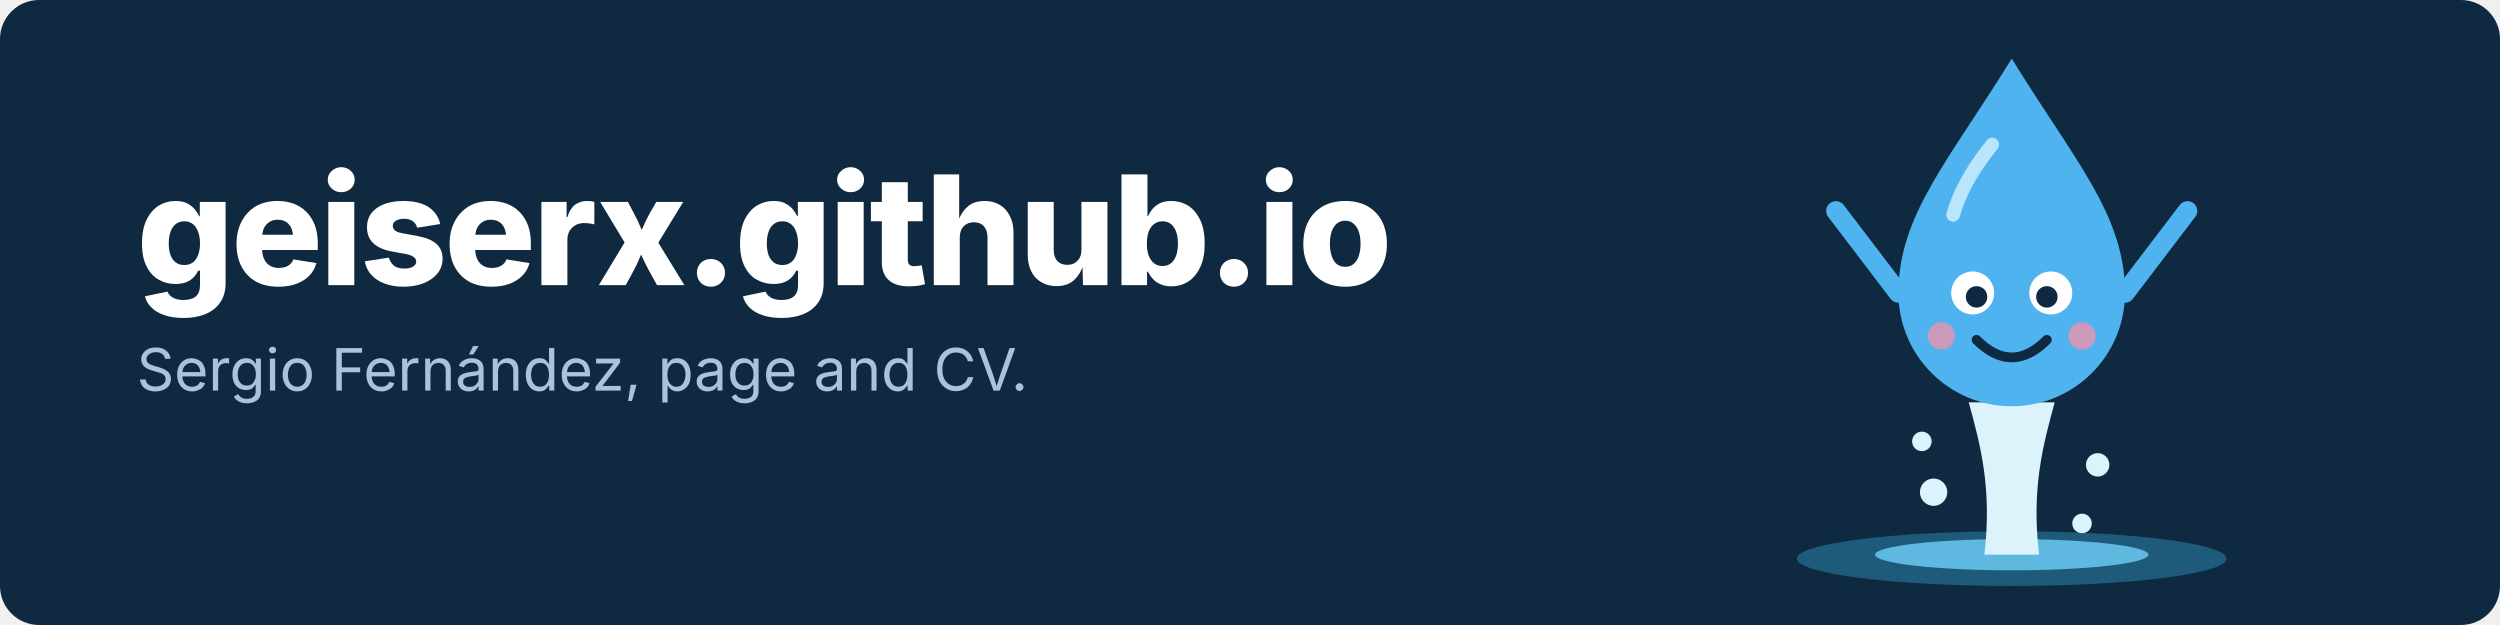
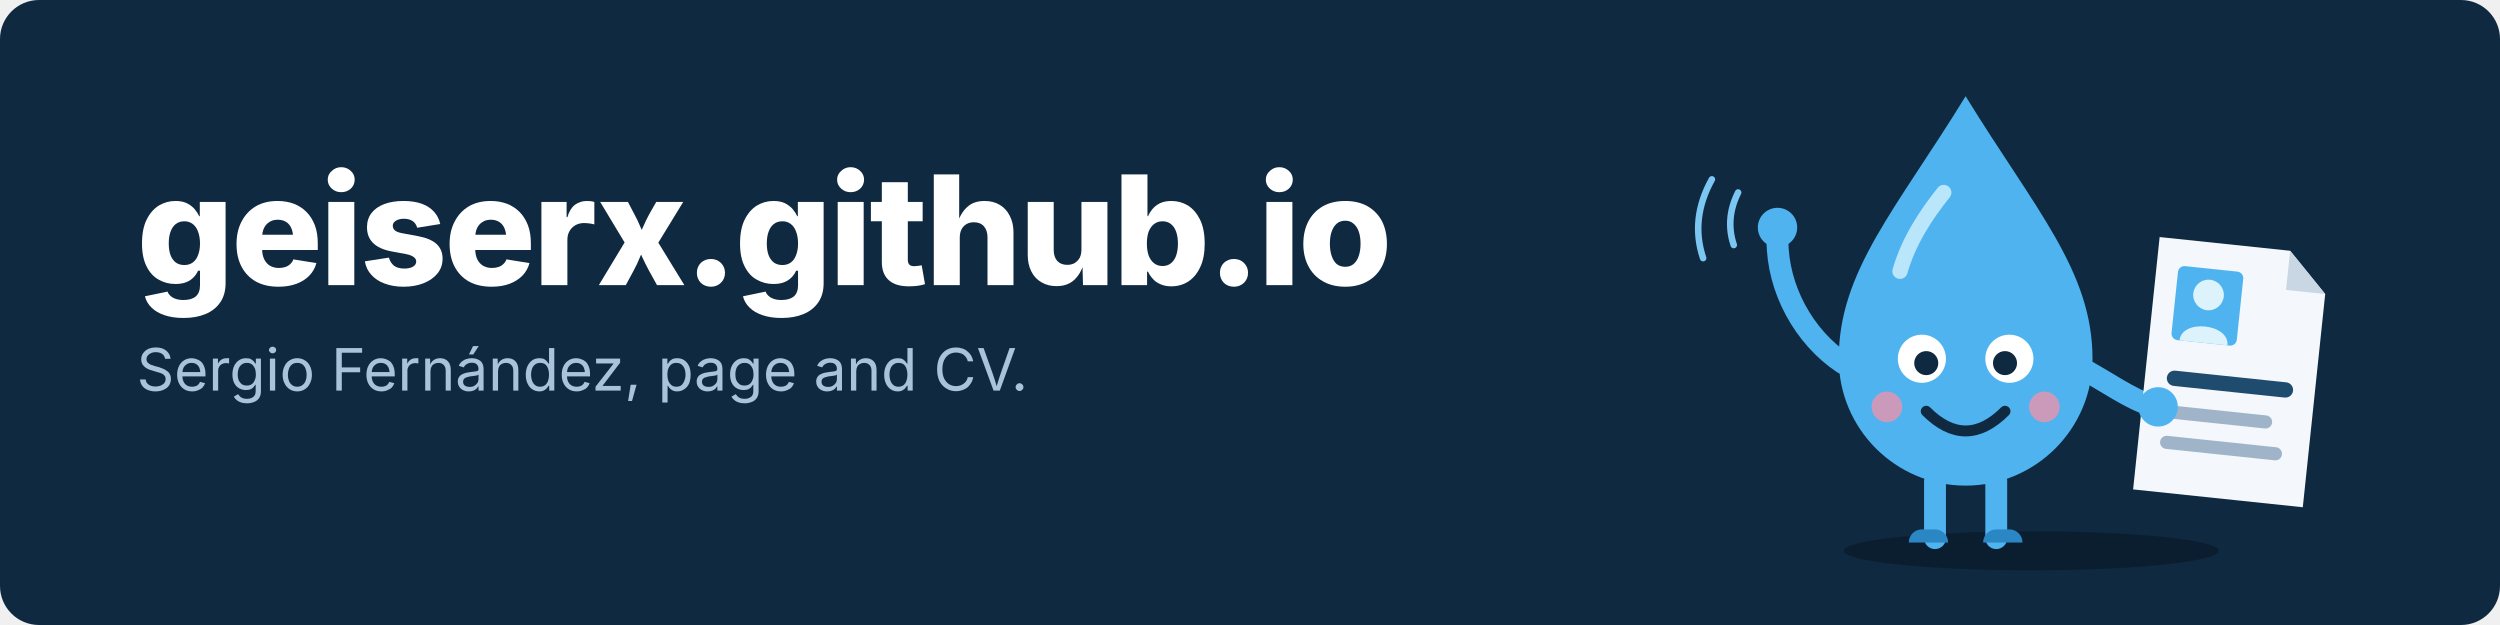
<svg xmlns="http://www.w3.org/2000/svg" viewBox="0 0 1280 320" width="1280" height="320" role="img" aria-label="geiserx.github.io">
  <defs>
    <clipPath id="c">
      <rect width="1280" height="320" rx="20" />
    </clipPath>
    <path id="g0" d="m24 16.8q-5.6 0-9.7-1.4q-4.2-1.4-6.7-3.9q-2.6-2.5-3.4-5.8l11.6-2.4q.4 1.2 1.4 2.1q1 1 2.7 1.6q1.7 .6 4 .6q4.1 0 6.3-1.8q2.2-1.9 2.2-5.7l0-7.5l-1 0q-.8 1.9-2.3 3.4q-1.5 1.6-3.8 2.5q-2.3 .9-5.5 .9q-4.7 0-8.5-2.2q-3.9-2.1-6.2-6.7q-2.4-4.6-2.4-11.8q0-7.5 2.4-12.3q2.4-4.8 6.3-7.2q3.9-2.3 8.4-2.3q3.4 0 5.8 1.1q2.4 1.2 4 3q1.5 1.8 2.4 3.7l.3 0l0-7.3l13.2 0l0 41.6q0 5.9-2.8 9.9q-2.7 3.9-7.5 5.9q-4.8 2-11.2 2zm.4-27.1q2.5 0 4.3-1.3q1.8-1.3 2.7-3.8q1-2.5 1-5.9q0-3.5-1-6.1q-.9-2.5-2.7-3.9q-1.8-1.4-4.3-1.4q-2.6 0-4.4 1.4q-1.8 1.4-2.7 4q-.9 2.5-.9 6q0 3.4 .9 5.9q.9 2.4 2.7 3.8q1.8 1.3 4.4 1.3z" />
    <path id="g1" d="m24.2 .8q-6.7 0-11.5-2.6q-4.8-2.7-7.4-7.6q-2.6-4.9-2.6-11.7q0-6.6 2.6-11.5q2.6-5 7.3-7.8q4.7-2.7 11.1-2.7q4.5 0 8.3 1.4q3.7 1.4 6.5 4.2q2.7 2.7 4.3 6.8q1.5 4 1.5 9.3l0 3.4l-36.9 0l0-7.8l30.5 0l-6.2 1.8q0-2.9-.9-5.1q-.9-2.1-2.6-3.2q-1.8-1.2-4.4-1.2q-2.6 0-4.3 1.2q-1.8 1.1-2.8 3.2q-.9 2.1-.9 4.9l0 5.5q0 3.3 1.1 5.5q1.1 2.2 3 3.3q2 1.1 4.5 1.1q1.8 0 3.3-.5q1.5-.5 2.5-1.5q1.1-1 1.6-2.4l11.8 1.9q-1 3.7-3.6 6.4q-2.6 2.7-6.6 4.2q-4 1.5-9.2 1.5z" />
    <path id="g2" d="m4.4-0l0-42.6l13.3 0l0 42.6l-13.3 0zm6.6-47.6q-2.8 0-4.8-1.8q-2.1-1.9-2.1-4.6q0-2.7 2.1-4.5q2-1.9 4.8-1.9q2.9 0 4.9 1.9q2 1.8 2 4.5q0 2.7-2 4.6q-2 1.8-4.9 1.8z" />
    <path id="g3" d="m22.3 .8q-5.4 0-9.6-1.6q-4.2-1.5-6.8-4.4q-2.7-2.9-3.4-7l12.3-1.9q.8 2.7 2.7 4.2q1.9 1.4 5.3 1.4q2.8 0 4.4-1q1.6-1 1.6-2.6q0-1.4-1.3-2.3q-1.3-1-3.9-1.5l-7.5-1.4q-6.3-1.2-9.4-4.3q-3.1-3.1-3.1-8q0-4.3 2.3-7.3q2.3-3 6.5-4.6q4.2-1.6 9.9-1.6q5.3 0 9.3 1.4q3.9 1.4 6.3 4.1q2.4 2.6 3.2 6.3l-11.8 1.9q-.6-2.2-2.3-3.4q-1.8-1.2-4.5-1.2q-2.4 0-4.1 1q-1.6 1-1.6 2.6q0 1.3 1 2.3q1.1 1 3.8 1.5l8.1 1.5q6.4 1.2 9.5 4q3.1 2.9 3.1 7.5q0 4.4-2.6 7.6q-2.6 3.2-7.1 5q-4.5 1.8-10.3 1.8z" />
    <path id="g4" d="m4.4-0l0-42.6l12.9 0l0 7.8l.4 0q1.2-4.2 3.8-6.3q2.7-2 6.2-2q.9 0 1.9 .1q1 .1 1.9 .4l0 11.5q-1-.3-2.5-.5q-1.6-.2-2.8-.2q-2.4 0-4.4 1.1q-1.9 1.1-3 3q-1.1 1.9-1.1 4.5l0 23.2l-13.3 0z" />
    <path id="g5" d="m1.3-0l16.3-27l0 10.3l-15.6-25.9l14.2 0l3.2 6.1q1.8 3.3 3.2 6.7q1.5 3.5 2.9 6.7l-4.6 0q1.5-3.2 3-6.6q1.5-3.5 3.3-6.8l3.5-6.1l13.8 0l-15.9 26l0-10.3l16.5 26.9l-14 0l-4.1-7.4q-1.8-3.3-3.4-6.8q-1.5-3.4-3-6.6l4.6 0q-1.4 3.2-2.9 6.6q-1.4 3.5-3.2 6.8l-4 7.4l-13.8 0z" />
    <path id="g6" d="m13.8 .8q-3.1 0-5.2-2q-2-2.1-2-5.1q0-3 2-5.1q2.1-2 5.2-2q3 0 5.1 2q2.1 2.1 2.1 5.1q0 3-2.1 5.1q-2.1 2-5.1 2z" />
    <path id="g7" d="m27.3-42.6l0 9.9l-26.5 0l0-9.9l26.5 0zm-20.9-10.1l13.3 0l0 39.7q0 1.7 .8 2.5q.8 .8 2.6 .8q.7 0 1.9-.2q1.3-.1 1.8-.3l1.7 9.7q-2.3 .7-4.3 .9q-2.1 .2-4 .2q-6.8 0-10.3-3.2q-3.5-3.2-3.5-9.2l0-40.9z" />
    <path id="g8" d="m17.7-24.3l0 24.3l-13.3 0l0-56.7l13 0l0 24.9l-.8 0q1.5-5.1 4.9-8.2q3.3-3.1 8.9-3.1q4.5 0 7.8 2q3.3 2 5.1 5.6q1.9 3.6 1.9 8.4l0 27.1l-13.3 0l0-24.5q0-3.6-1.9-5.7q-1.8-2-5.1-2q-2.1 0-3.7 .9q-1.7 1-2.6 2.7q-.9 1.8-.9 4.3z" />
    <path id="g9" d="m19.1 .5q-4.4 0-7.7-2q-3.4-1.9-5.2-5.6q-1.8-3.6-1.8-8.4l0-27.1l13.3 0l0 24.6q0 3.5 1.8 5.6q1.9 2 5.1 2q2.2 0 3.8-.9q1.6-1 2.6-2.7q.9-1.8 .9-4.3l0-24.3l13.3 0l0 42.6l-12.5 0l-.3-10.8l.6 0q-1.6 5.2-4.9 8.2q-3.4 3.1-9 3.1z" />
    <path id="g10" d="m29.9 .6q-3.2 0-5.6-1.1q-2.4-1-3.9-2.8q-1.6-1.7-2.4-3.6l-.5 0l0 6.9l-13.1 0l0-56.7l13.3 0l0 21.4l.3 0q.8-1.9 2.3-3.7q1.5-1.8 3.9-3q2.4-1.1 5.8-1.1q4.5 0 8.4 2.3q3.8 2.4 6.2 7.2q2.4 4.9 2.4 12.4q0 7.2-2.3 12q-2.3 4.9-6.2 7.4q-3.8 2.4-8.6 2.4zm-4.5-10.4q2.6 0 4.3-1.4q1.8-1.4 2.7-4q.9-2.6 .9-6.1q0-3.4-.9-6q-.9-2.6-2.7-4q-1.7-1.4-4.3-1.4q-2.5 0-4.3 1.4q-1.8 1.4-2.8 3.9q-.9 2.6-.9 6.1q0 3.5 .9 6.1q1 2.6 2.8 4q1.8 1.4 4.3 1.4z" />
    <path id="g11" d="m24.2 .8q-6.7 0-11.5-2.8q-4.8-2.7-7.4-7.7q-2.6-4.9-2.6-11.4q0-6.6 2.6-11.6q2.6-4.9 7.4-7.7q4.8-2.7 11.5-2.7q6.6 0 11.4 2.7q4.8 2.8 7.4 7.7q2.5 5 2.5 11.6q0 6.5-2.5 11.4q-2.6 5-7.4 7.7q-4.8 2.8-11.4 2.8zm0-10.2q2.5 0 4.2-1.4q1.8-1.5 2.7-4.2q.9-2.7 .9-6.2q0-3.6-.9-6.2q-.9-2.6-2.7-4.1q-1.7-1.5-4.2-1.5q-2.6 0-4.4 1.5q-1.7 1.5-2.6 4.1q-.9 2.6-.9 6.2q0 3.5 .9 6.2q.9 2.7 2.6 4.2q1.8 1.4 4.4 1.4z" />
    <path id="g12" d="m9.6 .4q-2.3 0-4.1-.8q-1.7-.7-2.7-2.1q-1-1.4-1.1-3.2l2.9 0q.1 1.2 .8 2q.7 .8 1.8 1.2q1.1 .4 2.4 .4q1.5 0 2.7-.5q1.2-.5 1.9-1.4q.6-.8 .6-2q0-1-.6-1.7q-.5-.7-1.5-1.1q-1-.4-2.2-.7l-2.6-.8q-2.7-.7-4.1-2.1q-1.5-1.4-1.5-3.6q0-1.8 1-3.2q1-1.4 2.7-2.2q1.7-.7 3.8-.7q2.2 0 3.8 .7q1.7 .8 2.6 2.1q1 1.3 1.1 3l-2.8 0q-.2-1.6-1.5-2.5q-1.3-.9-3.3-.9q-1.4 0-2.4 .5q-1.1 .5-1.7 1.3q-.6 .8-.6 1.8q0 1.1 .7 1.8q.7 .7 1.7 1.1q1 .4 1.8 .6l2.2 .6q.8 .3 1.9 .7q1.1 .4 2 1.1q1 .6 1.6 1.7q.6 1 .6 2.6q0 1.7-.9 3.2q-.9 1.4-2.7 2.2q-1.8 .9-4.3 .9z" />
    <path id="g13" d="m9.2 .4q-2.4 0-4.1-1.1q-1.7-1.1-2.6-2.9q-1-1.9-1-4.5q0-2.5 .9-4.4q.9-1.9 2.6-3q1.7-1.1 3.9-1.1q1.3 0 2.6 .5q1.2 .4 2.3 1.3q1 1 1.6 2.6q.6 1.5 .6 3.8l0 1.1l-12.7 0l0-2.2l11.3 0l-1.2 .8q0-1.6-.5-2.9q-.5-1.2-1.5-1.9q-1-.7-2.5-.7q-1.5 0-2.5 .7q-1.1 .7-1.7 1.9q-.5 1.1-.5 2.5l0 1.5q0 1.8 .6 3q.6 1.3 1.8 2q1.1 .6 2.6 .6q1 0 1.8-.3q.8-.2 1.3-.8q.6-.6 .9-1.4l2.6 .7q-.4 1.2-1.3 2.2q-.9 .9-2.3 1.4q-1.3 .6-3 .6z" />
    <path id="g14" d="m2.3-0l0-16.4l2.6 0l0 2.5l.1 0q.5-1.2 1.7-2q1.1-.7 2.6-.7q.3 0 .7 0q.4 0 .6 0l0 2.7q-.1 0-.6-.1q-.4-.1-1-.1q-1.1 0-2.1 .5q-.9 .5-1.4 1.4q-.5 .8-.5 1.9l0 10.3l-2.7 0z" />
    <path id="g15" d="m9 6.5q-1.9 0-3.2-.5q-1.3-.4-2.2-1.2q-.9-.8-1.4-1.7l2.2-1.3q.3 .4 .8 1q.5 .6 1.4 1q.9 .4 2.4 .4q1.9 0 3.2-1q1.2-.9 1.2-2.9l0-3.3l-.2 0q-.3 .5-.8 1.1q-.5 .7-1.4 1.1q-1 .5-2.6 .5q-1.9 0-3.5-.9q-1.6-.9-2.5-2.7q-.9-1.8-.9-4.4q0-2.5 .9-4.4q.9-1.8 2.5-2.9q1.6-1 3.6-1q1.6 0 2.5 .5q1 .6 1.5 1.2q.5 .7 .8 1.1l.2 0l0-2.6l2.6 0l0 16.8q0 2.1-1 3.5q-.9 1.3-2.5 1.9q-1.7 .7-3.6 .7zm-.1-9.1q1.5 0 2.5-.7q1-.7 1.5-2q.6-1.2 .6-3q0-1.8-.5-3.1q-.6-1.3-1.6-2.1q-1-.7-2.5-.7q-1.6 0-2.6 .8q-1.1 .8-1.6 2.1q-.5 1.3-.5 3q0 1.7 .5 3q.6 1.2 1.6 2q1 .7 2.6 .7z" />
    <path id="g16" d="m2.3-0l0-16.4l2.7 0l0 16.4l-2.7 0zm1.3-19.1q-.7 0-1.2-.5q-.6-.5-.6-1.2q0-.7 .6-1.2q.5-.5 1.2-.5q.8 0 1.4 .5q.5 .5 .5 1.2q0 .7-.5 1.2q-.6 .5-1.4 .5z" />
    <path id="g17" d="m9 .4q-2.2 0-3.9-1.1q-1.7-1.1-2.6-3q-1-1.9-1-4.4q0-2.5 1-4.5q.9-1.9 2.6-2.9q1.7-1.1 3.9-1.1q2.2 0 3.9 1.1q1.7 1 2.6 2.9q1 2 1 4.5q0 2.5-1 4.4q-.9 1.9-2.6 3q-1.7 1.1-3.9 1.1zm0-2.4q1.6 0 2.7-.9q1.1-.8 1.6-2.2q.5-1.4 .5-3q0-1.6-.5-3q-.5-1.4-1.6-2.3q-1.1-.8-2.7-.8q-1.7 0-2.7 .8q-1.1 .9-1.6 2.3q-.5 1.4-.5 3q0 1.6 .5 3q.5 1.4 1.6 2.2q1 .9 2.7 .9z" />
    <path id="g19" d="m2.6-0l0-21.8l13.2 0l0 2.4l-10.4 0l0 7.5l9.4 0l0 2.5l-9.4 0l0 9.4l-2.8 0z" />
    <path id="g20" d="m5-9.8l0 9.8l-2.7 0l0-16.4l2.5 0l.1 4l-.4 0q.7-2.3 2.1-3.2q1.4-1 3.3-1q1.6 0 2.9 .7q1.2 .7 1.9 2q.7 1.4 .7 3.5l0 10.4l-2.6 0l0-10.2q0-1.9-1-2.9q-1-1.1-2.7-1.1q-1.2 0-2.1 .5q-1 .5-1.5 1.5q-.5 1-.5 2.4z" />
    <path id="g21" d="m6.9 .4q-1.6 0-2.8-.6q-1.3-.6-2-1.7q-.8-1.1-.8-2.8q0-1.4 .6-2.2q.5-.9 1.5-1.4q.9-.5 2-.8q1.1-.2 2.3-.4q1.5-.2 2.4-.3q.9-.1 1.3-.3q.5-.3 .5-.9l0-.1q0-1-.4-1.7q-.4-.7-1.1-1.1q-.8-.4-1.9-.4q-1.2 0-2 .4q-.9 .4-1.4 .9q-.5 .6-.8 1.1l-2.5-.8q.6-1.5 1.7-2.3q1.1-.9 2.3-1.2q1.3-.4 2.6-.4q.8 0 1.9 .2q1 .2 2 .8q1 .6 1.6 1.7q.6 1.2 .6 3.1l0 10.8l-2.6 0l0-2.2l-.1 0q-.3 .5-.9 1.2q-.6 .6-1.6 1q-1 .4-2.4 .4zm.5-2.3q1.4 0 2.4-.6q1-.6 1.6-1.5q.5-.9 .5-1.9l0-2.3q-.2 .2-.7 .4q-.6 .1-1.2 .2q-.7 .1-1.4 .2q-.6 .1-1 .1q-1 .2-1.8 .5q-.8 .2-1.3 .8q-.5 .5-.5 1.5q0 .8 .4 1.4q.4 .6 1.2 .9q.8 .3 1.8 .3zm-.4-16.6l2.1-4.3l2.9 0l-2.8 4.3l-2.2 0z" />
    <path id="g22" d="m8.5 .4q-2.1 0-3.7-1.1q-1.5-1-2.4-2.9q-.9-1.9-.9-4.5q0-2.6 .9-4.5q.9-1.9 2.5-3q1.5-1 3.6-1q1.6 0 2.5 .5q.9 .6 1.4 1.2q.5 .7 .8 1.1l.2 0l0-8l2.7 0l0 21.8l-2.6 0l0-2.5l-.3 0q-.3 .4-.8 1.1q-.5 .7-1.4 1.2q-1 .6-2.5 .6zm.3-2.4q1.5 0 2.6-.8q1-.8 1.5-2.2q.5-1.4 .5-3.2q0-1.8-.5-3.1q-.5-1.4-1.5-2.2q-1-.7-2.6-.7q-1.5 0-2.5 .8q-1.1 .8-1.6 2.2q-.5 1.3-.5 3q0 1.7 .5 3.1q.5 1.4 1.6 2.3q1 .8 2.5 .8z" />
    <path id="g23" d="m1.8-0l0-2l9.2-11.8l0-.1l-8.9 0l0-2.5l12.3 0l0 2.1l-8.9 11.7l0 .2l9.2 0l0 2.4l-12.9 0z" />
    <path id="g24" d="m1.9 5.3l1.3-8.3l3 0l-2.3 8.3l-2 0z" />
    <path id="g25" d="m2.3 6.1l0-22.5l2.6 0l0 2.6l.3 0q.2-.4 .7-1.1q.5-.6 1.5-1.2q.9-.5 2.5-.5q2.1 0 3.6 1q1.6 1.1 2.5 3q.8 1.9 .8 4.5q0 2.6-.8 4.5q-.9 1.9-2.5 2.9q-1.5 1.1-3.6 1.1q-1.5 0-2.5-.6q-.9-.5-1.5-1.2q-.5-.7-.7-1.1l-.2 0l0 8.6l-2.7 0zm7.2-8.1q1.6 0 2.6-.8q1-.9 1.5-2.3q.6-1.4 .6-3.1q0-1.7-.5-3q-.6-1.4-1.6-2.2q-1-.8-2.6-.8q-1.5 0-2.5 .7q-1 .8-1.6 2.2q-.5 1.3-.5 3.1q0 1.8 .5 3.2q.6 1.4 1.6 2.2q1 .8 2.5 .8z" />
    <path id="g26" d="m6.9 .4q-1.6 0-2.8-.6q-1.3-.6-2-1.7q-.8-1.1-.8-2.8q0-1.4 .6-2.2q.5-.9 1.5-1.4q.9-.5 2-.8q1.1-.2 2.3-.4q1.5-.2 2.4-.3q.9-.1 1.3-.3q.5-.3 .5-.9l0-.1q0-1-.4-1.7q-.4-.7-1.1-1.1q-.8-.4-1.9-.4q-1.2 0-2 .4q-.9 .4-1.4 .9q-.5 .6-.8 1.1l-2.5-.8q.6-1.5 1.7-2.3q1.1-.9 2.3-1.2q1.3-.4 2.6-.4q.8 0 1.9 .2q1 .2 2 .8q1 .6 1.6 1.7q.6 1.2 .6 3.1l0 10.8l-2.6 0l0-2.2l-.1 0q-.3 .5-.9 1.2q-.6 .6-1.6 1q-1 .4-2.4 .4zm.5-2.3q1.4 0 2.4-.6q1-.6 1.6-1.5q.5-.9 .5-1.9l0-2.3q-.2 .2-.7 .4q-.6 .1-1.2 .2q-.7 .1-1.4 .2q-.6 .1-1 .1q-1 .2-1.8 .5q-.8 .2-1.3 .8q-.5 .5-.5 1.5q0 .8 .4 1.4q.4 .6 1.2 .9q.8 .3 1.8 .3z" />
    <path id="g27" d="m11.5 .3q-2.8 0-5-1.4q-2.2-1.3-3.5-3.8q-1.2-2.5-1.2-6q0-3.5 1.2-6q1.3-2.5 3.5-3.9q2.2-1.3 5-1.3q1.6 0 3.1 .5q1.5 .4 2.6 1.4q1.2 .9 2 2.2q.8 1.4 1.1 3l-2.8 0q-.2-1.1-.8-1.9q-.6-.9-1.4-1.5q-.8-.6-1.8-.8q-1-.3-2-.3q-2 0-3.6 1q-1.6 1-2.5 2.9q-.9 1.9-.9 4.7q0 2.8 .9 4.7q1 1.9 2.5 2.9q1.6 1 3.6 1q1 0 2-.3q1-.3 1.8-.9q.8-.5 1.4-1.4q.6-.9 .8-2l2.8 0q-.3 1.7-1.1 3q-.8 1.3-1.9 2.3q-1.2 .9-2.7 1.4q-1.5 .5-3.1 .5z" />
    <path id="g28" d="m8.8-0l-8-21.8l2.9 0l4.6 12.9q.4 1.1 1 3q.6 1.9 1.4 4.6l-.6 0q.8-2.8 1.4-4.6q.6-1.9 1-3l4.5-12.9l2.9 0l-7.9 21.8l-3.2 0z" />
    <path id="g29" d="m4.3 .2q-.8 0-1.4-.6q-.6-.6-.6-1.4q0-.8 .6-1.4q.6-.6 1.4-.6q.8 0 1.4 .6q.6 .6 .6 1.4q0 .8-.6 1.4q-.6 .6-1.4 .6z" />
  </defs>
  <g clip-path="url(#c)">
    <rect width="1280" height="320" fill="#0F2940" />
-     <ellipse cx="1030" cy="286" rx="110" ry="14" fill="#1E5A7A" />
-     <ellipse cx="1030" cy="284" rx="70" ry="8" fill="#5FB8E0" />
-     <path d="M1016 284C1020 250 1014 228 1008 206H1052C1046 228 1040 250 1044 284Z" fill="#DDF3FC" />
-     <circle cx="990" cy="252" r="7" fill="#DDF3FC" />
-     <circle cx="1074" cy="238" r="6" fill="#DDF3FC" />
-     <circle cx="1066" cy="268" r="5" fill="#DDF3FC" />
-     <circle cx="984" cy="226" r="5" fill="#DDF3FC" />
-     <path d="M972 150L940 108M1088 150L1120 108" stroke="#4FB3F0" stroke-width="10" stroke-linecap="round" />
-     <path d="M1030 30C1062 82 1088 110 1088 150A58 58 0 0 1 972 150C972 110 998 82 1030 30Z" fill="#4FB3F0" />
-     <path d="M1000 110C1004 96 1012 84 1020 74" stroke="#B9E6FB" stroke-width="7" stroke-linecap="round" fill="none" />
-     <circle cx="1010" cy="150" r="11" fill="#fff" />
-     <circle cx="1050" cy="150" r="11" fill="#fff" />
-     <circle cx="1012" cy="152" r="5.5" fill="#0F2940" />
-     <circle cx="1048" cy="152" r="5.5" fill="#0F2940" />
-     <path d="M1012 174Q1030 192 1048 174" stroke="#0F2940" stroke-width="5" fill="none" stroke-linecap="round" />
-     <circle cx="994" cy="172" r="7" fill="#FF8FA3" opacity=".7" />
-     <circle cx="1066" cy="172" r="7" fill="#FF8FA3" opacity=".7" />
+     <ellipse cx="1040" cy="282" rx="96" ry="10" fill="#0A1E30" />
+     <g transform="translate(1040 280) scale(1.12) translate(-1040 -280) translate(-20 44)">
+       <path d="M1016 206V232M1044 206V232" stroke="#4FB3F0" stroke-width="10" stroke-linecap="round" />
+       <path d="M1004 234h18a6 6 0 0 0 -6 -6h-6a6 6 0 0 0 -6 6ZM1038 234h18a6 6 0 0 0 -6 -6h-6a6 6 0 0 0 -6 6Z" fill="#2B86C4" />
+       <path d="M974 152C956 140 944 118 944 96" stroke="#4FB3F0" stroke-width="10" stroke-linecap="round" fill="none" />
+       <circle cx="944" cy="90" r="9" fill="#4FB3F0" />
+       <path d="M926 74Q920 86 924 98M914 68Q904 86 910 104" stroke="#7CC6F2" stroke-width="3" fill="none" stroke-linecap="round" />
+       <path d="M1086 156C1100 164 1108 170 1118 172" stroke="#4FB3F0" stroke-width="10" stroke-linecap="round" fill="none" />
+       <path d="M1030 30C1062 82 1088 110 1088 150A58 58 0 0 1 972 150C972 110 998 82 1030 30Z" fill="#4FB3F0" />
+       <path d="M1000 110C1004 96 1012 84 1020 74" stroke="#B9E6FB" stroke-width="7" stroke-linecap="round" fill="none" />
+       <circle cx="1010" cy="150" r="11" fill="#fff" />
+       <circle cx="1050" cy="150" r="11" fill="#fff" />
+       <circle cx="1012" cy="152" r="5.5" fill="#0F2940" />
+       <circle cx="1048" cy="152" r="5.5" fill="#0F2940" />
+       <path d="M1012 174Q1030 192 1048 174" stroke="#0F2940" stroke-width="5" fill="none" stroke-linecap="round" />
+       <circle cx="994" cy="172" r="7" fill="#FF8FA3" opacity=".7" />
+       <circle cx="1066" cy="172" r="7" fill="#FF8FA3" opacity=".7" />
+       <g transform="rotate(6 1150 160)">
+         <path d="M1112 98H1172L1190 116V214H1112Z" fill="#F4F7FB" />
+         <path d="M1172 98V116H1190Z" fill="#C9D6E3" />
+         <rect x="1122" y="110" width="30" height="34" rx="3" fill="#4FB3F0" />
+         <circle cx="1137" cy="122" r="7" fill="#DDF3FC" />
+         <path d="M1126 144C1126 134 1148 134 1148 144Z" fill="#DDF3FC" />
+         <rect x="1122" y="158" width="58" height="7" rx="3.5" fill="#1F4B6E" />
+         <rect x="1122" y="174" width="50" height="6" rx="3" fill="#9FB4C8" />
+         <rect x="1122" y="188" width="56" height="6" rx="3" fill="#9FB4C8" />
+       </g>
+       <circle cx="1118" cy="172" r="9" fill="#4FB3F0" />
+     </g>
    <g fill="#fff">
      <use href="#g0" x="70" y="146" />
      <use href="#g1" x="118.4" y="146" />
      <use href="#g2" x="163.7" y="146" />
      <use href="#g3" x="184.3" y="146" />
      <use href="#g1" x="227.5" y="146" />
      <use href="#g4" x="272.8" y="146" />
      <use href="#g5" x="305.3" y="146" />
      <use href="#g6" x="350.2" y="146" />
      <use href="#g0" x="376.2" y="146" />
      <use href="#g2" x="424.5" y="146" />
      <use href="#g7" x="445.1" y="146" />
      <use href="#g8" x="473.7" y="146" />
      <use href="#g9" x="521.8" y="146" />
      <use href="#g10" x="569.8" y="146" />
      <use href="#g6" x="618" y="146" />
      <use href="#g2" x="644" y="146" />
      <use href="#g11" x="664.6" y="146" />
    </g>
    <g fill="#A9C3DA">
      <use href="#g12" x="70" y="200" />
      <use href="#g13" x="89.2" y="200" />
      <use href="#g14" x="106.7" y="200" />
      <use href="#g15" x="117.5" y="200" />
      <use href="#g16" x="135.9" y="200" />
      <use href="#g17" x="143.2" y="200" />
      <use href="#g19" x="169.6" y="200" />
      <use href="#g13" x="186.1" y="200" />
      <use href="#g14" x="203.6" y="200" />
      <use href="#g20" x="215.4" y="200" />
      <use href="#g21" x="233.1" y="200" />
      <use href="#g20" x="250" y="200" />
      <use href="#g22" x="267.7" y="200" />
      <use href="#g13" x="286.1" y="200" />
      <use href="#g23" x="303.1" y="200" />
      <use href="#g24" x="319.7" y="200" />
      <use href="#g25" x="336.8" y="200" />
      <use href="#g26" x="355.4" y="200" />
      <use href="#g15" x="372.3" y="200" />
      <use href="#g13" x="390.7" y="200" />
      <use href="#g26" x="416.6" y="200" />
      <use href="#g20" x="433.4" y="200" />
      <use href="#g22" x="451.2" y="200" />
      <use href="#g27" x="478" y="200" />
      <use href="#g28" x="499.9" y="200" />
      <use href="#g29" x="517.7" y="200" />
    </g>
  </g>
</svg>
